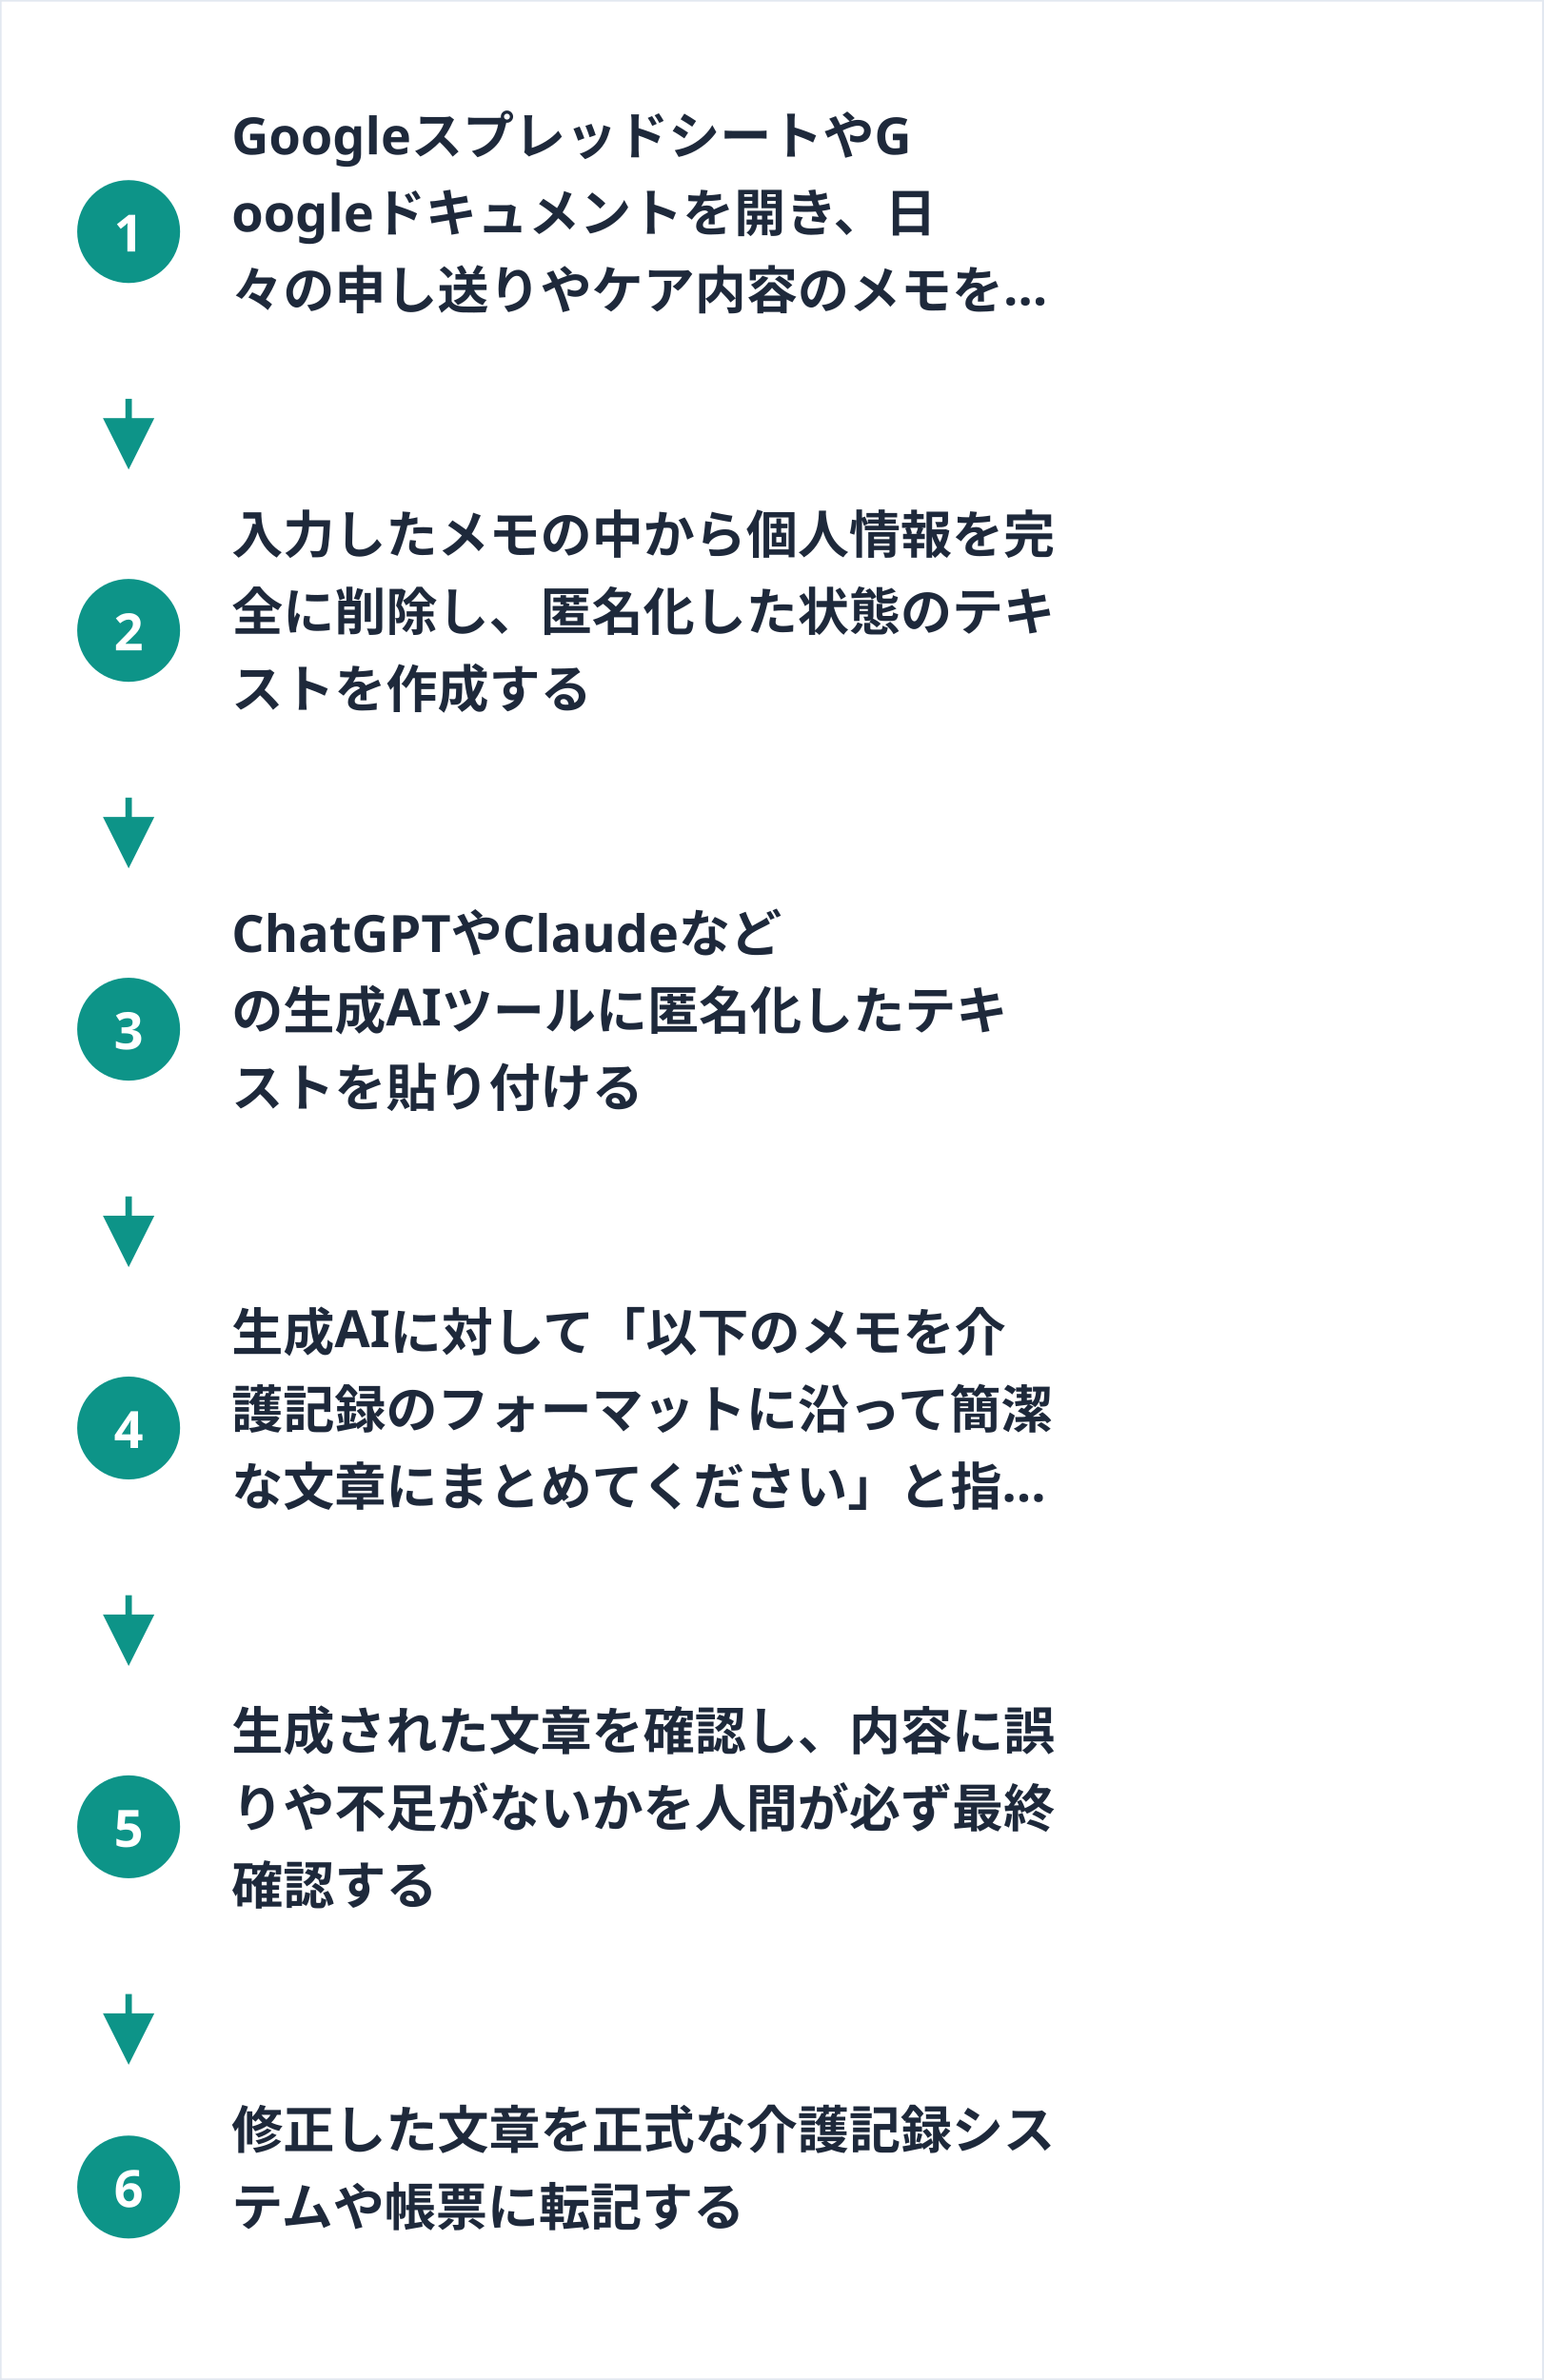
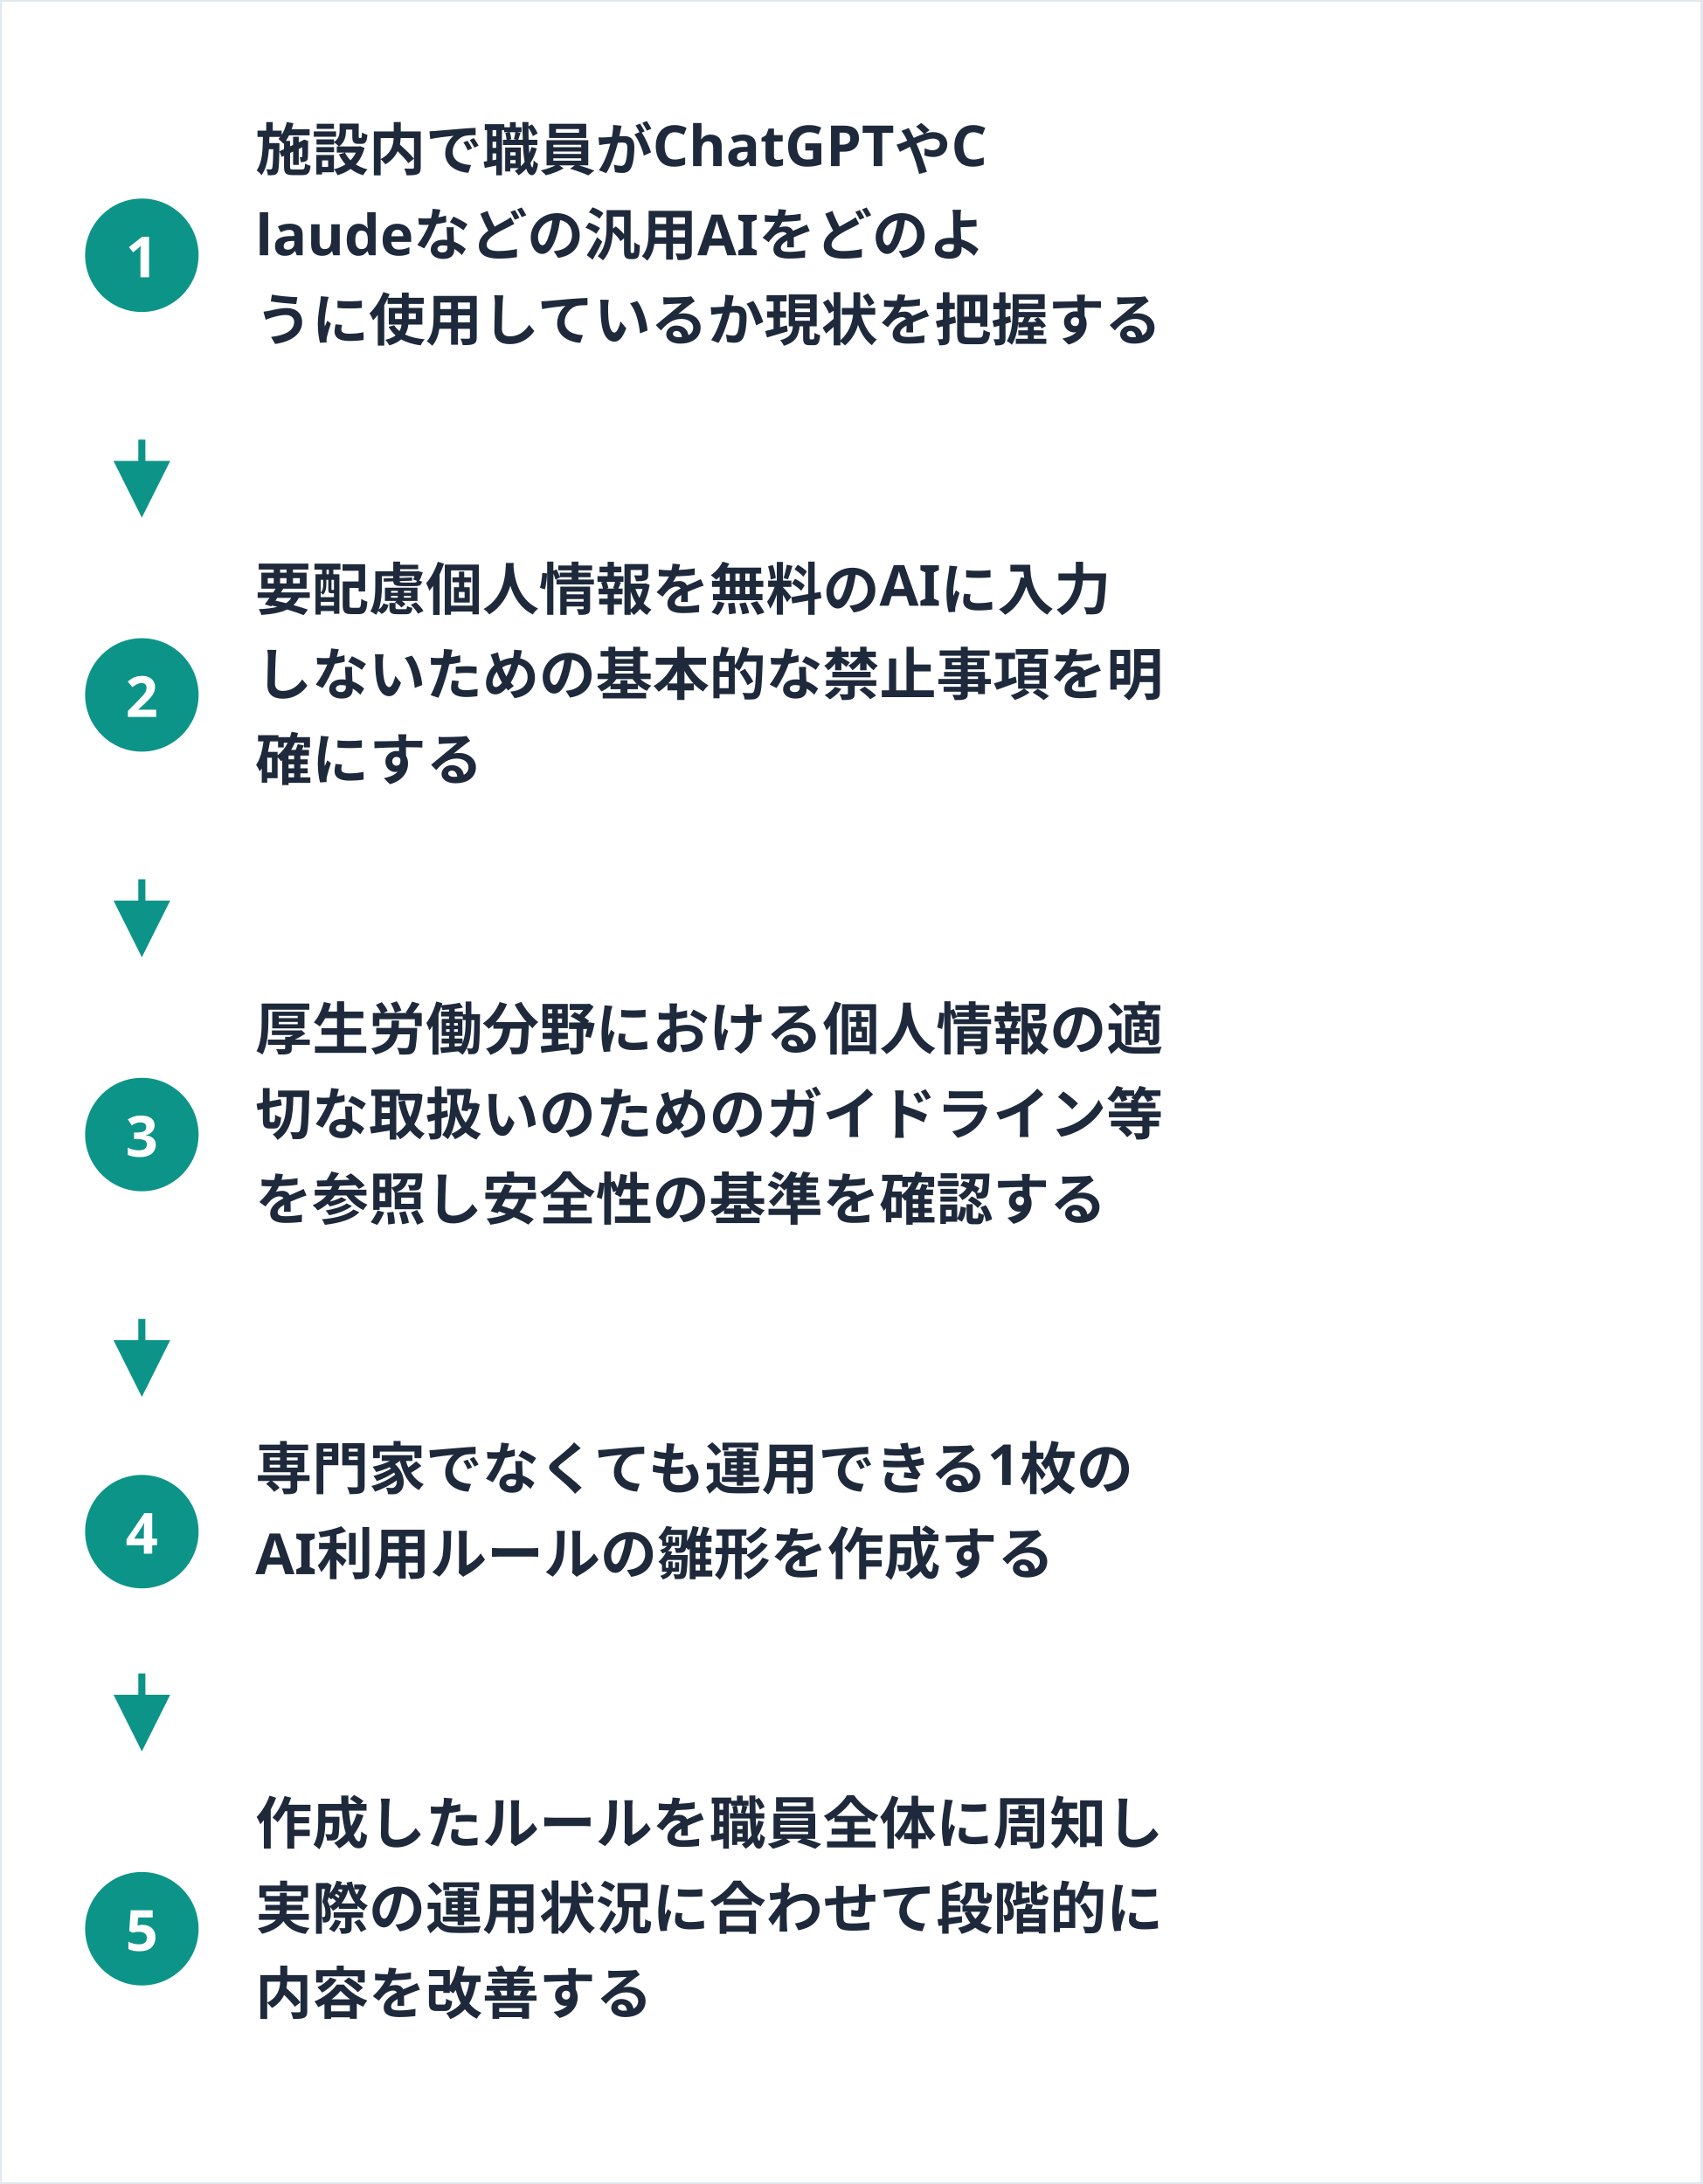
- <svg xmlns="http://www.w3.org/2000/svg" viewBox="0 0 480 740" width="480" height="740">
+ <svg xmlns="http://www.w3.org/2000/svg" viewBox="0 0 480 616" width="480" height="616">
  <defs>
    <marker id="arrowhead" markerWidth="8" markerHeight="8" refX="6" refY="4" orient="auto">
      <path d="M0,0 L8,4 L0,8 Z" fill="#0d9488" />
    </marker>
  </defs>
-   <rect width="480" height="740" fill="#ffffff" stroke="#e2e8f0" />
+   <rect width="480" height="616" fill="#ffffff" stroke="#e2e8f0" />
  <g>
    <circle cx="40" cy="72" r="16" fill="#0d9488" />
    <text x="40" y="72" text-anchor="middle" dominant-baseline="central" font-family="'Hiragino Sans','Hiragino Kaku Gothic ProN','Noto Sans JP',sans-serif" font-size="16" font-weight="700" fill="#ffffff">1</text>
    <text font-family="'Hiragino Sans','Hiragino Kaku Gothic ProN','Noto Sans JP',sans-serif" font-size="16" font-weight="600" fill="#1e293b">
-       <tspan x="72" y="48">GoogleスプレッドシートやG</tspan>
-       <tspan x="72" y="72">oogleドキュメントを開き、日</tspan>
-       <tspan x="72" y="96">々の申し送りやケア内容のメモを…</tspan>
+       <tspan x="72" y="48">施設内で職員がChatGPTやC</tspan>
+       <tspan x="72" y="72">laudeなどの汎用AIをどのよ</tspan>
+       <tspan x="72" y="96">うに使用しているか現状を把握する</tspan>
    </text>
  </g>
  <path d="M 40 124 L 40 142" stroke="#0d9488" stroke-width="2" marker-end="url(#arrowhead)" />
  <g>
    <circle cx="40" cy="196" r="16" fill="#0d9488" />
    <text x="40" y="196" text-anchor="middle" dominant-baseline="central" font-family="'Hiragino Sans','Hiragino Kaku Gothic ProN','Noto Sans JP',sans-serif" font-size="16" font-weight="700" fill="#ffffff">2</text>
    <text font-family="'Hiragino Sans','Hiragino Kaku Gothic ProN','Noto Sans JP',sans-serif" font-size="16" font-weight="600" fill="#1e293b">
-       <tspan x="72" y="172">入力したメモの中から個人情報を完</tspan>
-       <tspan x="72" y="196">全に削除し、匿名化した状態のテキ</tspan>
-       <tspan x="72" y="220">ストを作成する</tspan>
+       <tspan x="72" y="172">要配慮個人情報を無料のAIに入力</tspan>
+       <tspan x="72" y="196">しないための基本的な禁止事項を明</tspan>
+       <tspan x="72" y="220">確にする</tspan>
    </text>
  </g>
  <path d="M 40 248 L 40 266" stroke="#0d9488" stroke-width="2" marker-end="url(#arrowhead)" />
  <g>
    <circle cx="40" cy="320" r="16" fill="#0d9488" />
    <text x="40" y="320" text-anchor="middle" dominant-baseline="central" font-family="'Hiragino Sans','Hiragino Kaku Gothic ProN','Noto Sans JP',sans-serif" font-size="16" font-weight="700" fill="#ffffff">3</text>
    <text font-family="'Hiragino Sans','Hiragino Kaku Gothic ProN','Noto Sans JP',sans-serif" font-size="16" font-weight="600" fill="#1e293b">
-       <tspan x="72" y="296">ChatGPTやClaudeなど</tspan>
-       <tspan x="72" y="320">の生成AIツールに匿名化したテキ</tspan>
-       <tspan x="72" y="344">ストを貼り付ける</tspan>
+       <tspan x="72" y="296">厚生労働分野における個人情報の適</tspan>
+       <tspan x="72" y="320">切な取扱いのためのガイドライン等</tspan>
+       <tspan x="72" y="344">を参照し安全性の基準を確認する</tspan>
    </text>
  </g>
  <path d="M 40 372 L 40 390" stroke="#0d9488" stroke-width="2" marker-end="url(#arrowhead)" />
  <g>
-     <circle cx="40" cy="444" r="16" fill="#0d9488" />
-     <text x="40" y="444" text-anchor="middle" dominant-baseline="central" font-family="'Hiragino Sans','Hiragino Kaku Gothic ProN','Noto Sans JP',sans-serif" font-size="16" font-weight="700" fill="#ffffff">4</text>
+     <circle cx="40" cy="432" r="16" fill="#0d9488" />
+     <text x="40" y="432" text-anchor="middle" dominant-baseline="central" font-family="'Hiragino Sans','Hiragino Kaku Gothic ProN','Noto Sans JP',sans-serif" font-size="16" font-weight="700" fill="#ffffff">4</text>
    <text font-family="'Hiragino Sans','Hiragino Kaku Gothic ProN','Noto Sans JP',sans-serif" font-size="16" font-weight="600" fill="#1e293b">
-       <tspan x="72" y="420">生成AIに対して「以下のメモを介</tspan>
-       <tspan x="72" y="444">護記録のフォーマットに沿って簡潔</tspan>
-       <tspan x="72" y="468">な文章にまとめてください」と指…</tspan>
+       <tspan x="72" y="420">専門家でなくても運用できる1枚の</tspan>
+       <tspan x="72" y="444">AI利用ルールの雛形を作成する</tspan>
    </text>
  </g>
-   <path d="M 40 496 L 40 514" stroke="#0d9488" stroke-width="2" marker-end="url(#arrowhead)" />
+   <path d="M 40 472 L 40 490" stroke="#0d9488" stroke-width="2" marker-end="url(#arrowhead)" />
  <g>
-     <circle cx="40" cy="568" r="16" fill="#0d9488" />
-     <text x="40" y="568" text-anchor="middle" dominant-baseline="central" font-family="'Hiragino Sans','Hiragino Kaku Gothic ProN','Noto Sans JP',sans-serif" font-size="16" font-weight="700" fill="#ffffff">5</text>
+     <circle cx="40" cy="544" r="16" fill="#0d9488" />
+     <text x="40" y="544" text-anchor="middle" dominant-baseline="central" font-family="'Hiragino Sans','Hiragino Kaku Gothic ProN','Noto Sans JP',sans-serif" font-size="16" font-weight="700" fill="#ffffff">5</text>
    <text font-family="'Hiragino Sans','Hiragino Kaku Gothic ProN','Noto Sans JP',sans-serif" font-size="16" font-weight="600" fill="#1e293b">
-       <tspan x="72" y="544">生成された文章を確認し、内容に誤</tspan>
-       <tspan x="72" y="568">りや不足がないかを人間が必ず最終</tspan>
-       <tspan x="72" y="592">確認する</tspan>
-     </text>
-   </g>
-   <path d="M 40 620 L 40 638" stroke="#0d9488" stroke-width="2" marker-end="url(#arrowhead)" />
-   <g>
-     <circle cx="40" cy="680" r="16" fill="#0d9488" />
-     <text x="40" y="680" text-anchor="middle" dominant-baseline="central" font-family="'Hiragino Sans','Hiragino Kaku Gothic ProN','Noto Sans JP',sans-serif" font-size="16" font-weight="700" fill="#ffffff">6</text>
-     <text font-family="'Hiragino Sans','Hiragino Kaku Gothic ProN','Noto Sans JP',sans-serif" font-size="16" font-weight="600" fill="#1e293b">
-       <tspan x="72" y="668">修正した文章を正式な介護記録シス</tspan>
-       <tspan x="72" y="692">テムや帳票に転記する</tspan>
+       <tspan x="72" y="520">作成したルールを職員全体に周知し</tspan>
+       <tspan x="72" y="544">実際の運用状況に合わせて段階的に</tspan>
+       <tspan x="72" y="568">内容を改善する</tspan>
    </text>
  </g>
</svg>
